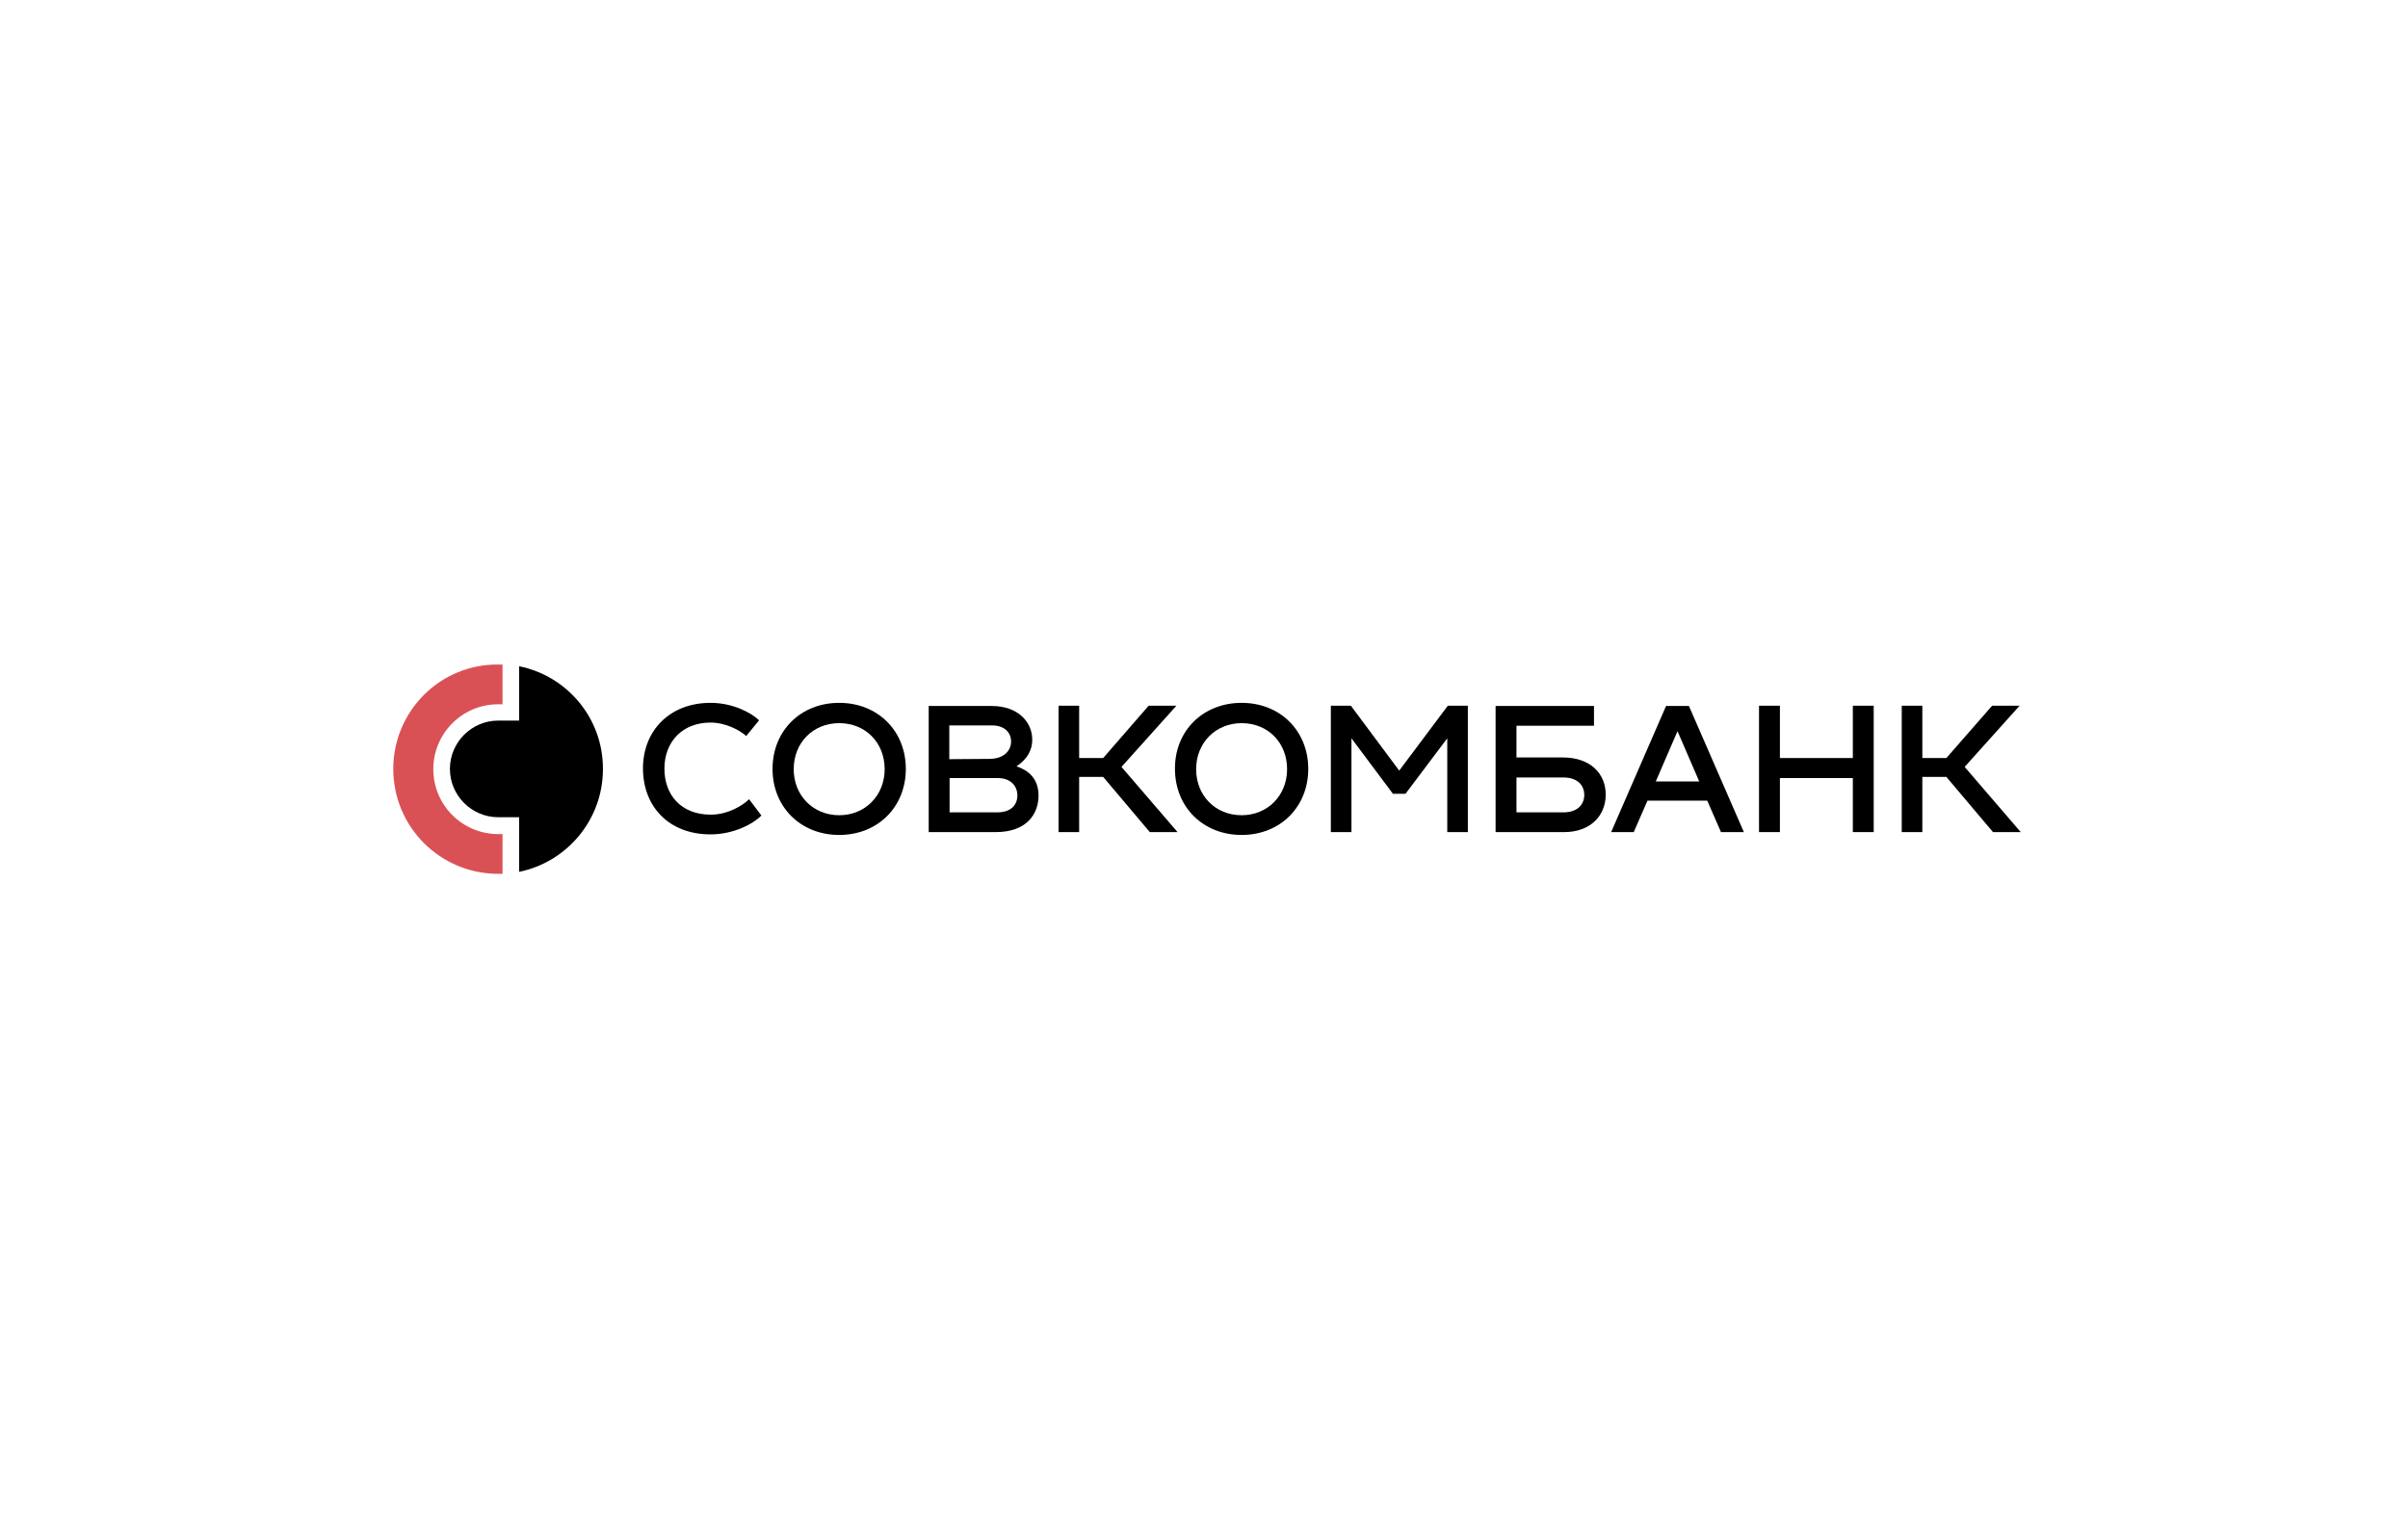
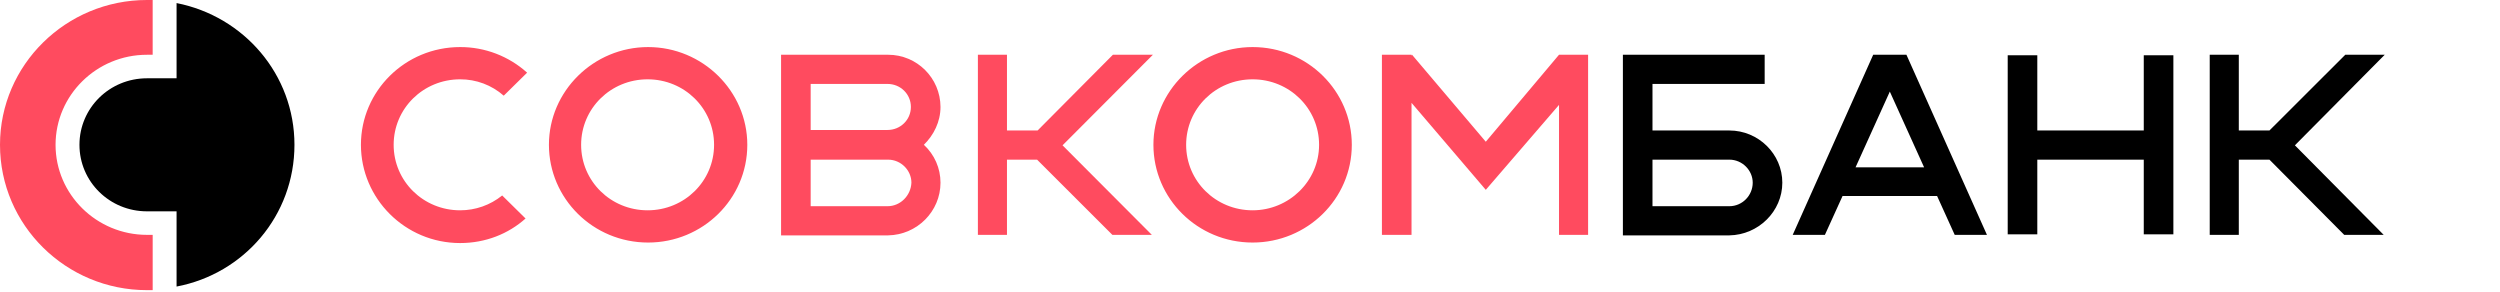
- <svg xmlns="http://www.w3.org/2000/svg" version="1.1" id="Слой_1" x="0px" y="0px" viewBox="0 0 841.9 535.9" style="enable-background:new 0 0 841.9 535.9;" xml:space="preserve">
-   <style type="text/css">
- 	.st0{fill:#000000;}
- 	.st1{fill:#DA5155;}
- 	.st2{fill:none;}
- </style>
-   <path class="st0" d="M248.4,245.8c7.9,0,14.3,3.5,17,6.1l-4.5,5.5c-2.2-2-7.1-4.7-12.5-4.7c-9.9,0-16.1,6.8-16.1,16.1  s5.9,16.1,16.2,16.1c6,0,11.2-3.2,13.4-5.4l4.3,5.7c-2.7,2.8-9.5,6.6-17.8,6.6c-14.6,0-23.6-9.8-23.6-23.1  C224.8,255.6,234.1,245.8,248.4,245.8" />
-   <path class="st0" d="M293.4,245.8c13.5,0,23.3,9.8,23.3,23.1c0,13.3-9.8,23.1-23.3,23.1c-13.5,0-23.3-9.8-23.3-23.1  C270.1,255.6,279.9,245.8,293.4,245.8 M293.4,285.1c9.1,0,15.9-6.9,15.9-16.1c0-9.3-6.7-16.1-15.9-16.1s-15.9,6.9-15.9,16.1  C277.5,278.2,284.3,285.1,293.4,285.1" />
-   <path class="st0" d="M363.1,278.2c0,6.5-4.2,12.8-14.9,12.8h-23.5v-44.1h22.1c9,0,14.1,5.5,14.1,11.8c0,3.5-1.6,6.7-5.5,9.3  C359.3,269.3,363.1,272.1,363.1,278.2 M331.9,253.8v11.7l14-0.1c5,0,7.6-2.8,7.6-6.1c0-3-2.2-5.6-6.6-5.6H331.9z M348.6,284.1  c5.1,0,7.1-2.8,7.1-5.9c0-3.3-2.3-6.1-6.9-6.1h-16.8v12H348.6z" />
-   <polygon class="st0" points="392.1,268.2 411.7,291 402,291 385.7,271.7 377.3,271.7 377.3,291 370.1,291 370.1,246.8 377.3,246.8   377.3,265.1 385.7,265.1 401.6,246.8 411.3,246.8 " />
-   <path class="st0" d="M434.1,245.8c13.5,0,23.3,9.8,23.3,23.1c0,13.3-9.8,23.1-23.3,23.1c-13.5,0-23.3-9.8-23.3-23.1  C410.7,255.6,420.6,245.8,434.1,245.8 M434.1,285.1c9.1,0,15.9-6.9,15.9-16.1c0-9.3-6.7-16.1-15.9-16.1c-9.1,0-15.9,6.9-15.9,16.1  C418.2,278.2,424.9,285.1,434.1,285.1" />
-   <polygon class="st0" points="506.2,246.8 513.2,246.8 513.2,291 506,291 506,258.2 491.4,277.6 487,277.6 472.5,258.2 472.5,291   465.3,291 465.3,246.8 472.3,246.8 489.2,269.5 " />
-   <path class="st0" d="M546.4,264.9c9.7,0,15,5.7,15,13c0,7.3-5.3,13.1-14.5,13.1h-24v-44.1h34.4v6.9h-27.1v11.1H546.4z M546.6,284.1  c5,0,7.3-2.8,7.3-6.1c0-3.3-2.3-6.1-7.3-6.1h-16.4v12.2H546.6z" />
-   <path class="st0" d="M601.7,291l-4.8-11h-20.9l-4.8,11h-7.9l19.2-44.1h8l19.2,44.1H601.7z M578.9,273.3h15.2l-7.6-17.6L578.9,273.3z  " />
-   <polygon class="st0" points="647.8,246.8 655.1,246.8 655.1,291 647.8,291 647.8,272.1 622.3,272.1 622.3,291 615,291 615,246.8   622.3,246.8 622.3,265.1 647.8,265.1 " />
-   <polygon class="st0" points="686.9,268.2 706.5,291 696.8,291 680.5,271.7 672.1,271.7 672.1,291 664.9,291 664.9,246.8   672.1,246.8 672.1,265.1 680.5,265.1 696.5,246.8 706.1,246.8 " />
-   <path class="st1" d="M137.5,268.9c0,20.3,16.4,36.7,36.7,36.7c0.5,0,1,0,1.5,0v-13.9h-1.5c-12.6,0-22.7-10.2-22.7-22.7  c0-12.6,10.2-22.7,22.7-22.7h1.5v-13.9c-0.5,0-1,0-1.5,0C153.9,232.2,137.5,248.7,137.5,268.9" />
-   <path class="st0" d="M181.5,233V252h-7.3c-9.3,0-16.9,7.6-16.9,16.9c0,9.3,7.6,16.9,16.9,16.9h7.3v19.1  c16.7-3.4,29.3-18.2,29.3-35.9C210.9,251.2,198.3,236.4,181.5,233" />
-   <rect x="99" y="192.9" class="st2" width="646" height="152.1" />
+ <svg xmlns="http://www.w3.org/2000/svg" class="Header__logoImage" width="180" height="21" viewBox="0 0 180 21">
+   <g fill="none">
+     <path fill="#000" d="M12.713.221v5.416h-2.131c-2.692 0-4.861 2.137-4.861 4.79 0 2.652 2.169 4.789 4.86 4.789h2.132v5.416c4.86-.921 8.488-5.121 8.488-10.206 0-5.047-3.627-9.247-8.488-10.205" />
+     <path fill="#FF4B5F" d="M10.582 16.91C6.955 16.91 4 14 4 10.427c0-3.573 2.954-6.484 6.58-6.484h.412V0h-.411C4.749 0 0 4.679 0 10.426 0 16.211 4.749 20.89 10.582 20.89h.411v-3.978h-.411zM36.157 14.074a4.799 4.799 0 0 1-3.028 1.068c-2.655 0-4.786-2.1-4.786-4.716 0-2.615 2.13-4.715 4.786-4.715a4.72 4.72 0 0 1 3.14 1.178l1.683-1.657a7.177 7.177 0 0 0-4.823-1.843c-3.964 0-7.142 3.169-7.142 7.037 0 3.869 3.178 7.074 7.142 7.074 1.832 0 3.477-.663 4.711-1.768l-1.683-1.658zm76.092-10.132l-5.272 6.263-5.31-6.263-.037.074v-.074h-2.132v12.969h2.132V7.405l5.347 6.263 5.272-6.115v9.358h2.094V3.942zm-58.443 6.484c0 3.906-3.216 7.037-7.142 7.037-3.963 0-7.141-3.168-7.141-7.037 0-3.868 3.215-7.037 7.141-7.037s7.142 3.169 7.142 7.037m-2.393 0c0-2.615-2.131-4.715-4.786-4.715s-4.786 2.1-4.786 4.715c0 2.616 2.131 4.716 4.786 4.716s4.786-2.1 4.786-4.716m45.917 0c0 3.906-3.216 7.037-7.142 7.037-3.964 0-7.142-3.168-7.142-7.037 0-3.868 3.216-7.037 7.142-7.037 3.963 0 7.142 3.169 7.142 7.037m-2.356 0c0-2.615-2.131-4.715-4.786-4.715s-4.786 2.1-4.786 4.715c0 2.616 2.131 4.716 4.786 4.716 2.617 0 4.786-2.1 4.786-4.716M83.009 3.942h-2.88l-5.421 5.453h-2.206V3.942h-2.094v12.969h2.094v-5.416h2.168l5.422 5.416h2.842l-6.431-6.448z" />
+     <path fill="#000" d="M171.7 3.942h-2.84l-5.46 5.453h-2.206V3.942H159.1v12.969h2.094v-5.416h2.206l5.384 5.416h2.842l-6.394-6.448zM140.74 16.91h2.32l-5.797-12.968h-2.393l-5.795 12.969h2.318l1.271-2.8h6.806l1.27 2.8zm-7.14-4.863l2.467-5.452 2.468 5.452h-4.936z" />
+     <path fill="#FF4B5F" d="M67.716 13.153a3.704 3.704 0 0 0-1.197-2.727c.71-.7 1.197-1.658 1.197-2.726a3.77 3.77 0 0 0-3.777-3.758h-7.702v13.005h7.702c2.094-.036 3.777-1.731 3.777-3.794zm-9.348-7.11h5.534c.935 0 1.682.736 1.682 1.657s-.747 1.658-1.682 1.658h-5.534V6.042zm5.534 8.804h-5.534v-3.352h5.571c.935 0 1.683.773 1.683 1.658-.038.92-.785 1.694-1.72 1.694z" />
+     <path fill="#000" d="M154.351 3.979v5.416h-7.665V3.979h-2.131v12.895h2.131v-5.38h7.665v5.38h2.132V3.979zm-26.024 9.174c0-2.064-1.72-3.758-3.814-3.758h-5.534V6.042h8.077v-2.1h-10.208v13.005h7.665c2.094-.036 3.814-1.731 3.814-3.794zm-3.814 1.694h-5.534v-3.352h5.534c.935 0 1.683.773 1.683 1.658 0 .92-.748 1.694-1.683 1.694z" />
+   </g>
</svg>
